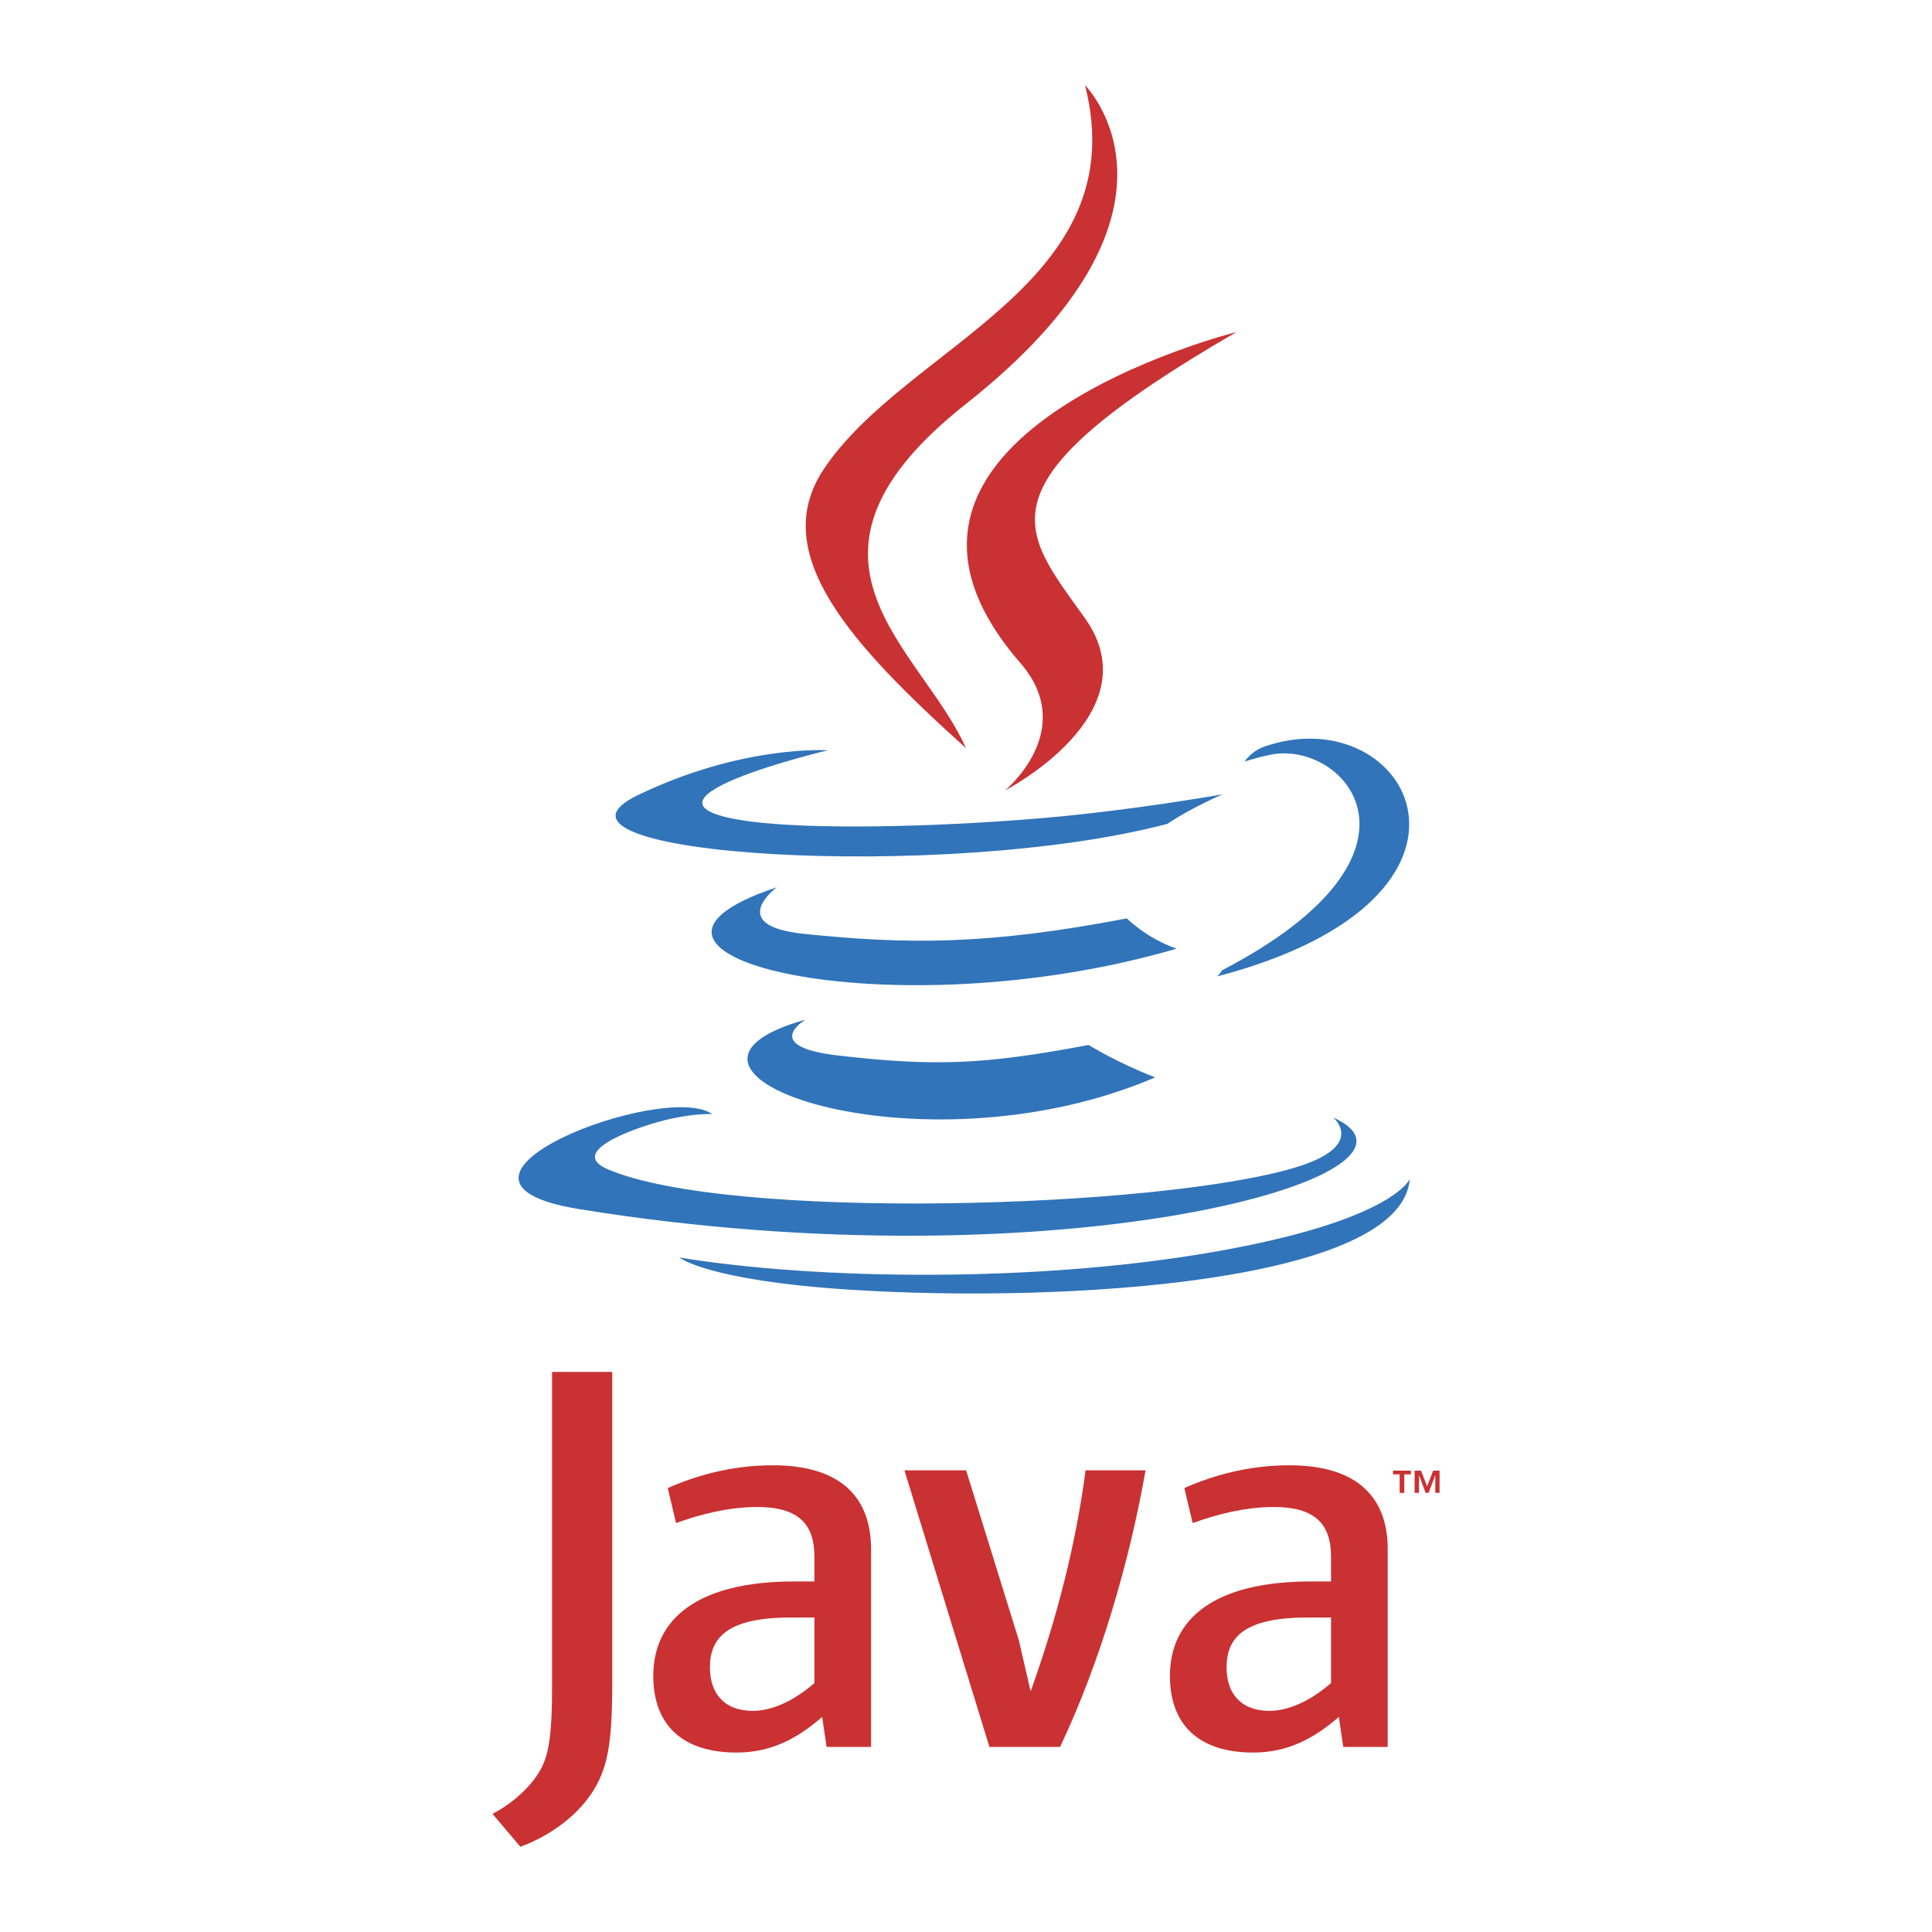
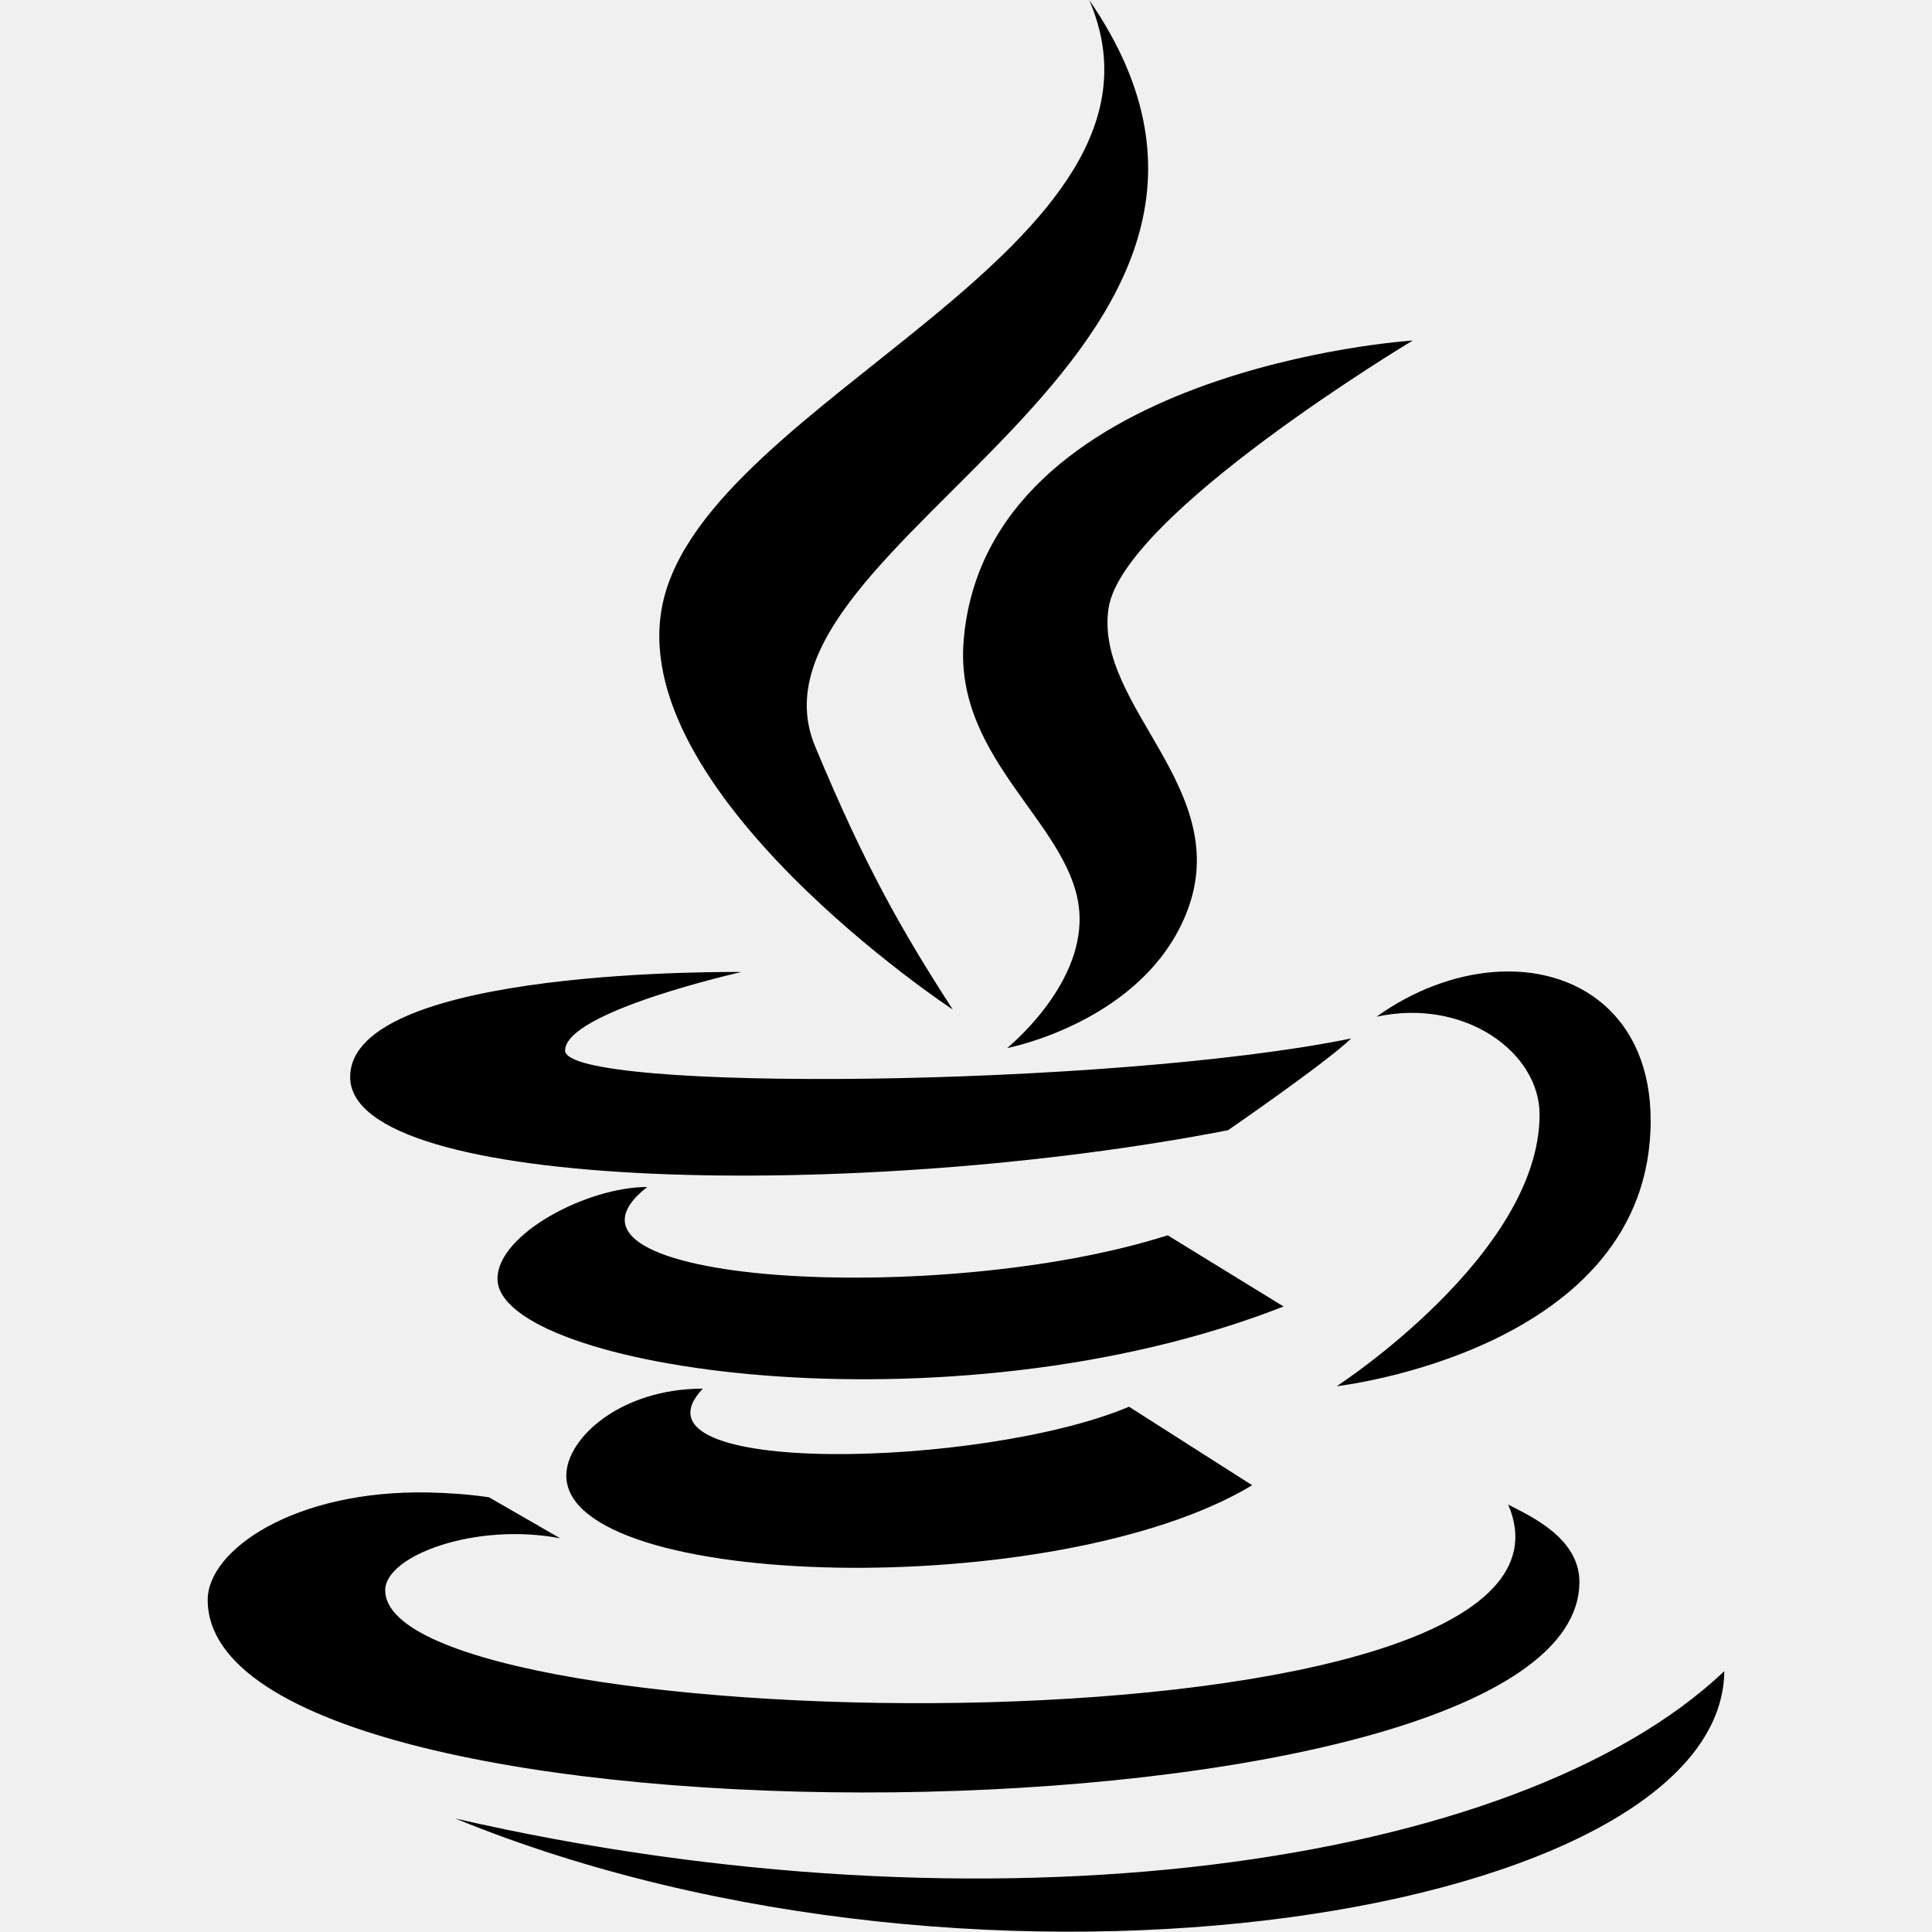
- <svg xmlns="http://www.w3.org/2000/svg" width="800px" height="800px" viewBox="0 0 192.756 192.756">
-   <g fill-rule="evenodd" clip-rule="evenodd">
-     <path fill="#ffffff" d="M0 0h192.756v192.756H0V0z" />
-     <path d="M80.372 101.729s-4.604 2.679 3.28 3.584c9.554 1.091 14.434.934 24.959-1.057 0 0 2.771 1.735 6.639 3.236-23.601 10.113-53.413-.585-34.878-5.763zM77.487 88.532s-5.165 3.823 2.726 4.639c10.206 1.054 18.262 1.14 32.211-1.544 0 0 1.926 1.955 4.957 3.023-28.531 8.345-60.307.657-39.894-6.118z" fill="#3174b9" />
-     <path d="M101.797 66.143c5.818 6.697-1.525 12.72-1.525 12.72s14.766-7.621 7.984-17.168c-6.332-8.899-11.189-13.32 15.102-28.566-.001-.001-41.27 10.303-21.561 33.014z" fill="#ca3132" />
-     <path d="M133.01 111.491s3.408 2.81-3.754 4.983c-13.619 4.125-56.694 5.369-68.659.164-4.298-1.872 3.766-4.467 6.303-5.015 2.646-.572 4.156-.468 4.156-.468-4.783-3.368-30.916 6.615-13.272 9.479 48.112 7.801 87.704-3.512 75.226-9.143zM82.587 74.857s-21.908 5.205-7.757 7.097c5.977.799 17.883.615 28.982-.316 9.068-.761 18.17-2.389 18.17-2.389s-3.195 1.371-5.51 2.949c-22.251 5.853-65.229 3.127-52.855-2.856 10.462-5.061 18.97-4.485 18.97-4.485zM121.891 96.824c22.617-11.75 12.16-23.044 4.859-21.522-1.785.373-2.586.695-2.586.695s.666-1.042 1.932-1.49c14.441-5.075 25.545 14.972-4.656 22.911-.001 0 .347-.314.451-.594z" fill="#3174b9" />
-     <path d="M108.256 8.504s12.523 12.531-11.881 31.794c-19.571 15.458-4.462 24.269-.006 34.34-11.426-10.307-19.807-19.382-14.185-27.826 8.254-12.395 31.125-18.406 26.072-38.308z" fill="#ca3132" />
-     <path d="M84.812 128.674c21.706 1.388 55.045-.771 55.836-11.044 0 0-1.518 3.894-17.941 6.983-18.529 3.488-41.386 3.082-54.938.845 0 0 2.777 2.298 17.043 3.216z" fill="#3174b9" />
-     <path d="M139.645 147.096h-.66v-.37h1.781v.37h-.66v1.848h-.461v-1.848zm3.554.092h-.008l-.656 1.755h-.301l-.652-1.755h-.008v1.755h-.438v-2.218h.643l.604 1.569.604-1.569h.637v2.218h-.424v-1.755h-.001zM81.255 167.921c-2.047 1.774-4.211 2.772-6.154 2.772-2.768 0-4.27-1.663-4.27-4.324 0-2.881 1.608-4.989 8.044-4.989h2.379v6.541h.001zm5.65 6.374v-19.732c0-5.043-2.876-8.371-9.809-8.371-4.045 0-7.591.999-10.474 2.272l.83 3.495c2.271-.834 5.207-1.607 8.089-1.607 3.994 0 5.713 1.607 5.713 4.934v2.495h-1.996c-9.702 0-14.08 3.764-14.08 9.423 0 4.876 2.885 7.648 8.316 7.648 3.491 0 6.099-1.441 8.534-3.55l.443 2.993h4.434zM105.762 174.295h-7.045l-8.483-27.601h6.154l5.265 16.961 1.172 5.096c2.656-7.371 4.541-14.854 5.484-22.057h5.984c-1.602 9.088-4.488 19.066-8.531 27.601zM132.799 167.921c-2.053 1.774-4.217 2.772-6.156 2.772-2.768 0-4.268-1.663-4.268-4.324 0-2.881 1.609-4.989 8.041-4.989h2.383v6.541zm5.652 6.374v-19.732c0-5.043-2.885-8.371-9.811-8.371-4.049 0-7.594.999-10.477 2.272l.83 3.495c2.271-.834 5.213-1.607 8.096-1.607 3.988 0 5.709 1.607 5.709 4.934v2.495h-1.996c-9.703 0-14.078 3.764-14.078 9.423 0 4.876 2.879 7.648 8.311 7.648 3.494 0 6.098-1.441 8.539-3.55l.445 2.993h4.432zM58.983 178.985c-1.61 2.353-4.214 4.216-7.061 5.267l-2.79-3.286c2.169-1.113 4.027-2.91 4.892-4.582.745-1.49 1.056-3.406 1.056-7.992v-31.515h6.005v31.08c0 6.134-.49 8.613-2.102 11.028z" fill="#ca3132" />
-   </g>
+ <svg xmlns="http://www.w3.org/2000/svg" viewBox="0 0 50 50" width="50px" height="50px">
+   <path d="M 28.188 0 C 30.938 6.363 18.328 10.293 17.156 15.594 C 16.082 20.465 24.648 26.125 24.656 26.125 C 23.355 24.109 22.398 22.449 21.094 19.312 C 18.887 14.008 34.535 9.207 28.188 0 Z M 36.562 8.812 C 36.562 8.812 25.5 9.523 24.938 16.594 C 24.688 19.742 27.848 21.398 27.938 23.688 C 28.012 25.559 26.062 27.125 26.062 27.125 C 26.062 27.125 29.609 26.449 30.719 23.594 C 31.949 20.426 28.32 18.285 28.688 15.75 C 29.039 13.324 36.562 8.812 36.562 8.812 Z M 19.188 25.156 C 19.188 25.156 9.062 25.012 9.062 27.875 C 9.062 30.867 22.316 31.09 31.781 29.25 C 31.781 29.25 34.297 27.52 34.969 26.875 C 28.766 28.141 14.625 28.281 14.625 27.188 C 14.625 26.18 19.188 25.156 19.188 25.156 Z M 38.656 25.156 C 37.664 25.234 36.594 25.617 35.625 26.312 C 37.906 25.82 39.844 27.234 39.844 28.844 C 39.844 32.469 34.594 35.875 34.594 35.875 C 34.594 35.875 42.719 34.953 42.719 29 C 42.719 26.297 40.84 24.984 38.656 25.156 Z M 16.75 30.719 C 15.195 30.719 12.875 31.938 12.875 33.094 C 12.875 35.418 24.562 37.207 33.219 33.812 L 30.219 31.969 C 24.352 33.848 13.547 33.234 16.75 30.719 Z M 18.188 35.938 C 16.059 35.938 14.656 37.223 14.656 38.188 C 14.656 41.172 27.371 41.473 32.406 38.438 L 29.219 36.406 C 25.457 37.996 16.016 38.238 18.188 35.938 Z M 11.094 38.625 C 7.625 38.555 5.375 40.113 5.375 41.406 C 5.375 48.281 40.875 47.965 40.875 40.938 C 40.875 39.77 39.527 39.203 39.031 38.938 C 41.934 45.656 9.969 45.121 9.969 41.156 C 9.969 40.254 12.32 39.391 14.5 39.812 L 12.656 38.75 C 12.113 38.668 11.59 38.637 11.094 38.625 Z M 44.625 43.25 C 39.227 48.367 25.547 50.223 11.781 47.062 C 25.543 52.695 44.559 49.535 44.625 43.25 Z" />
</svg>
